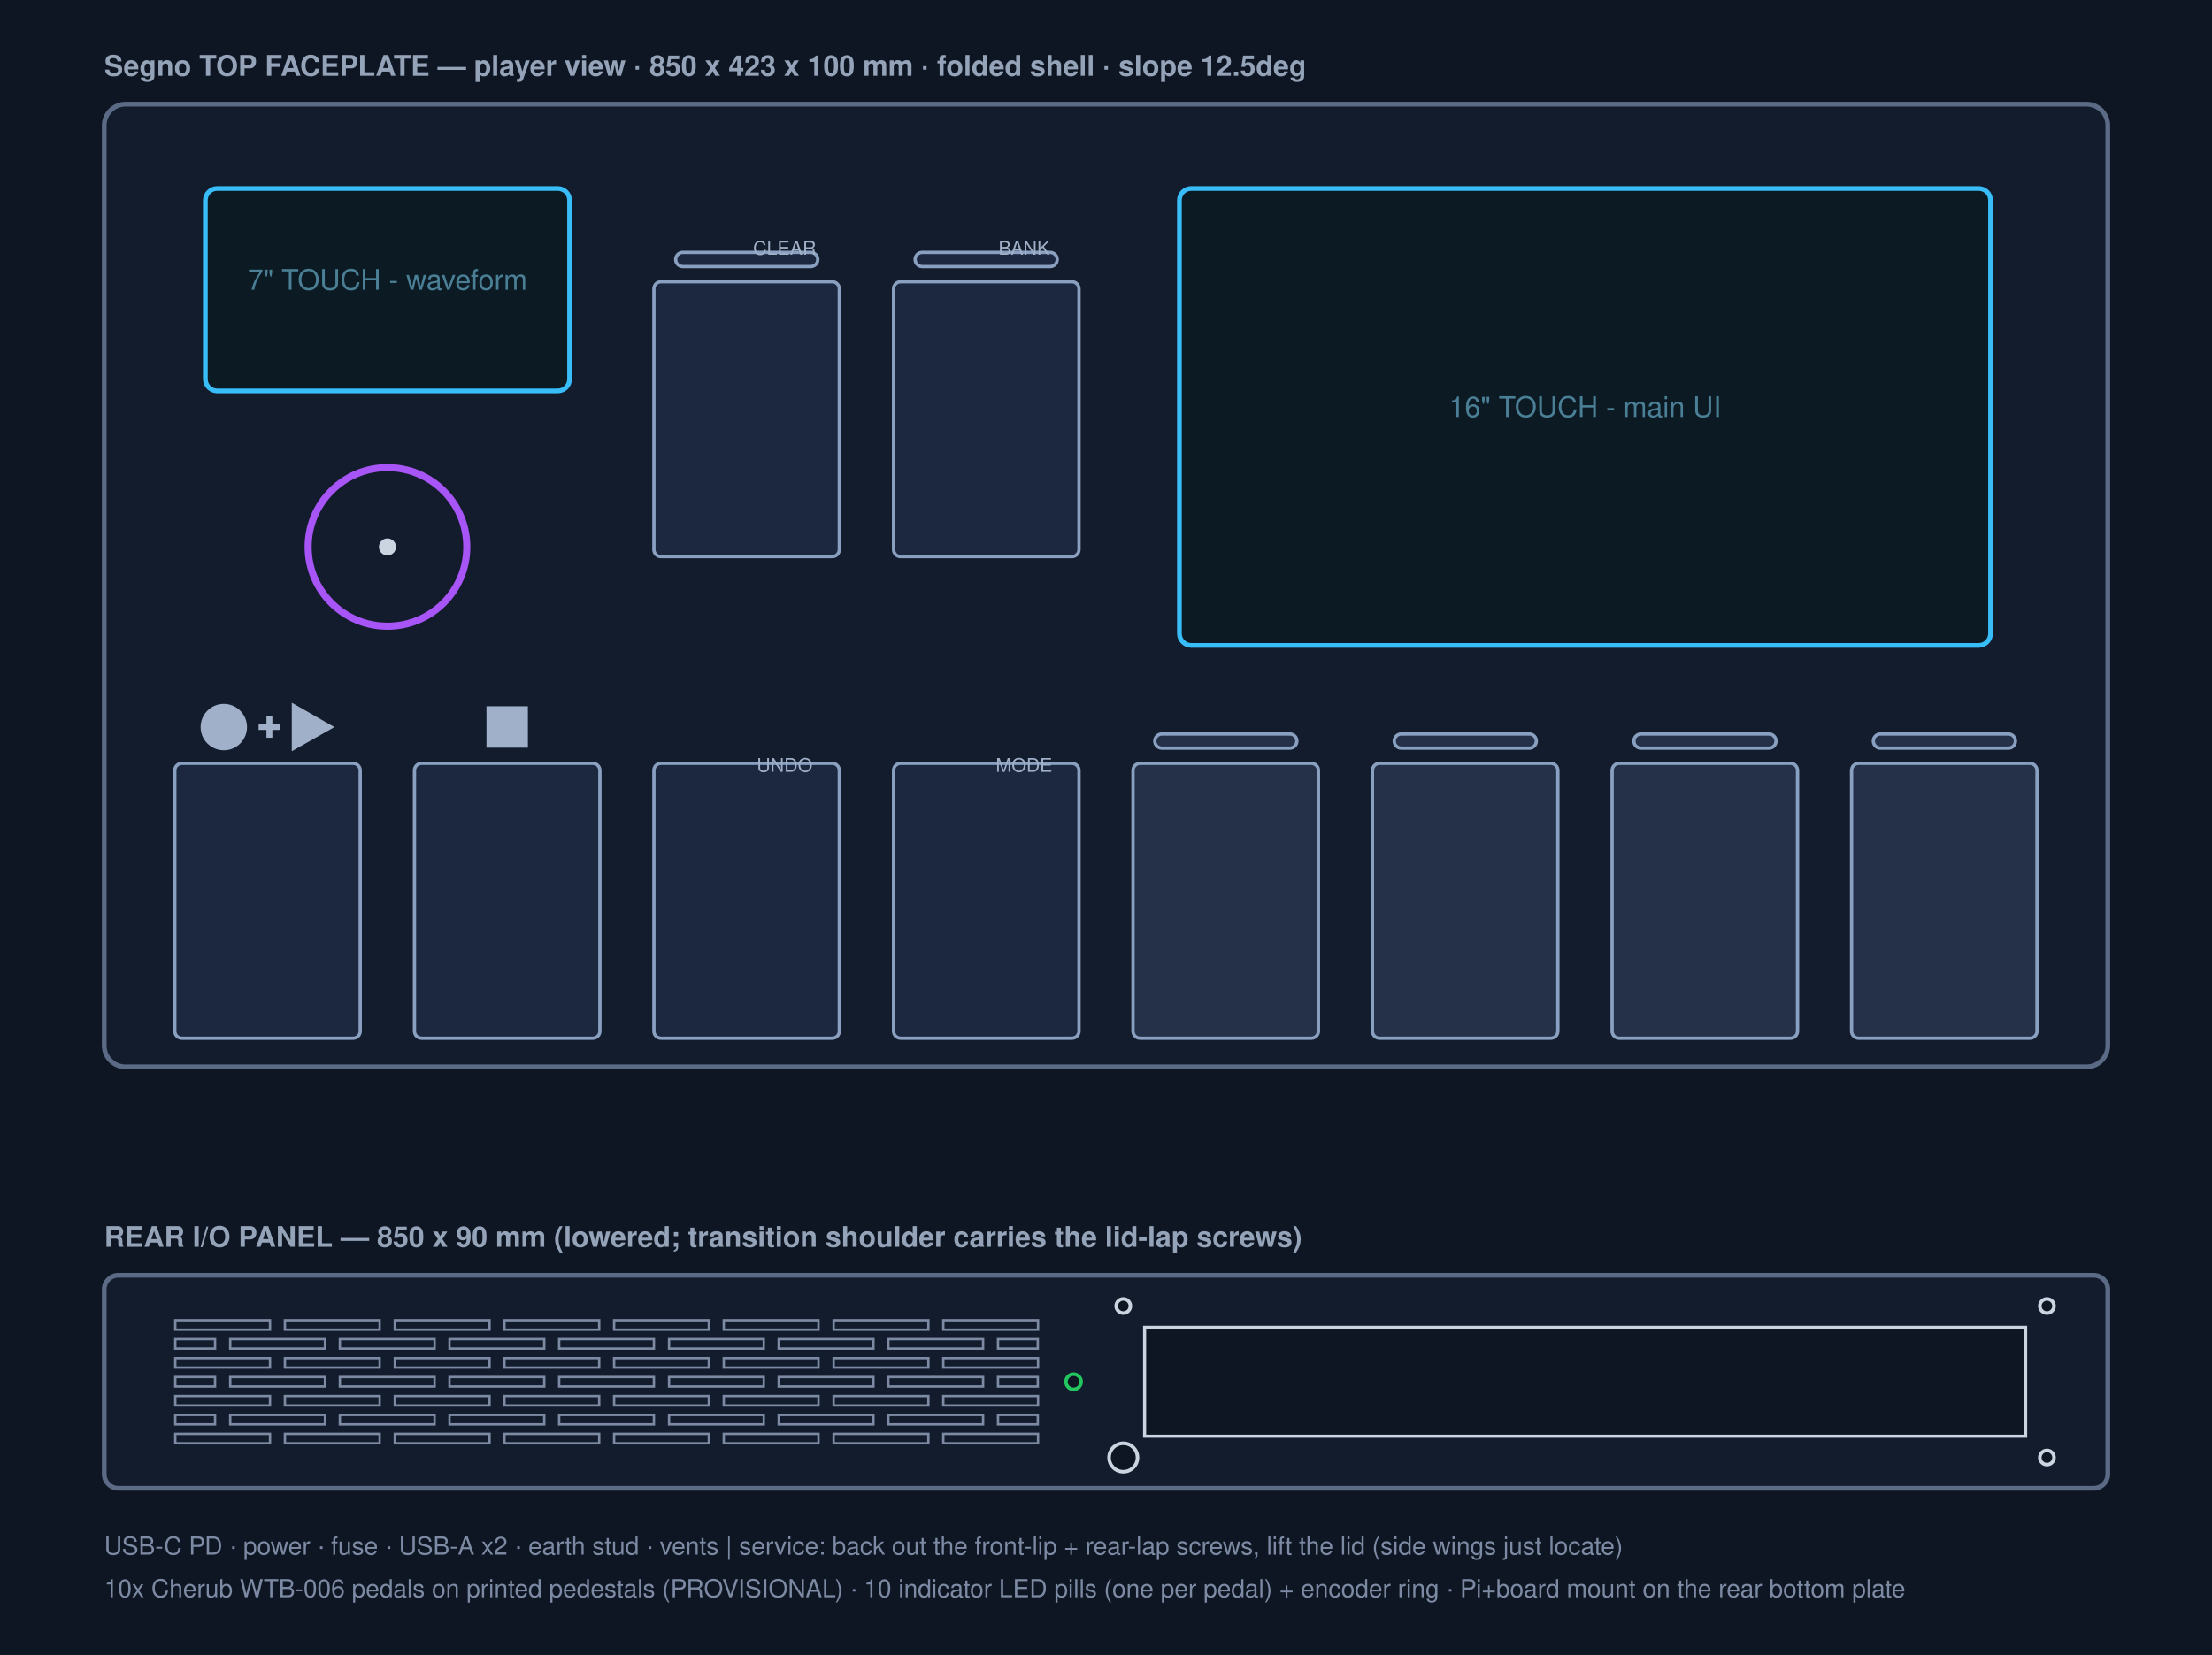
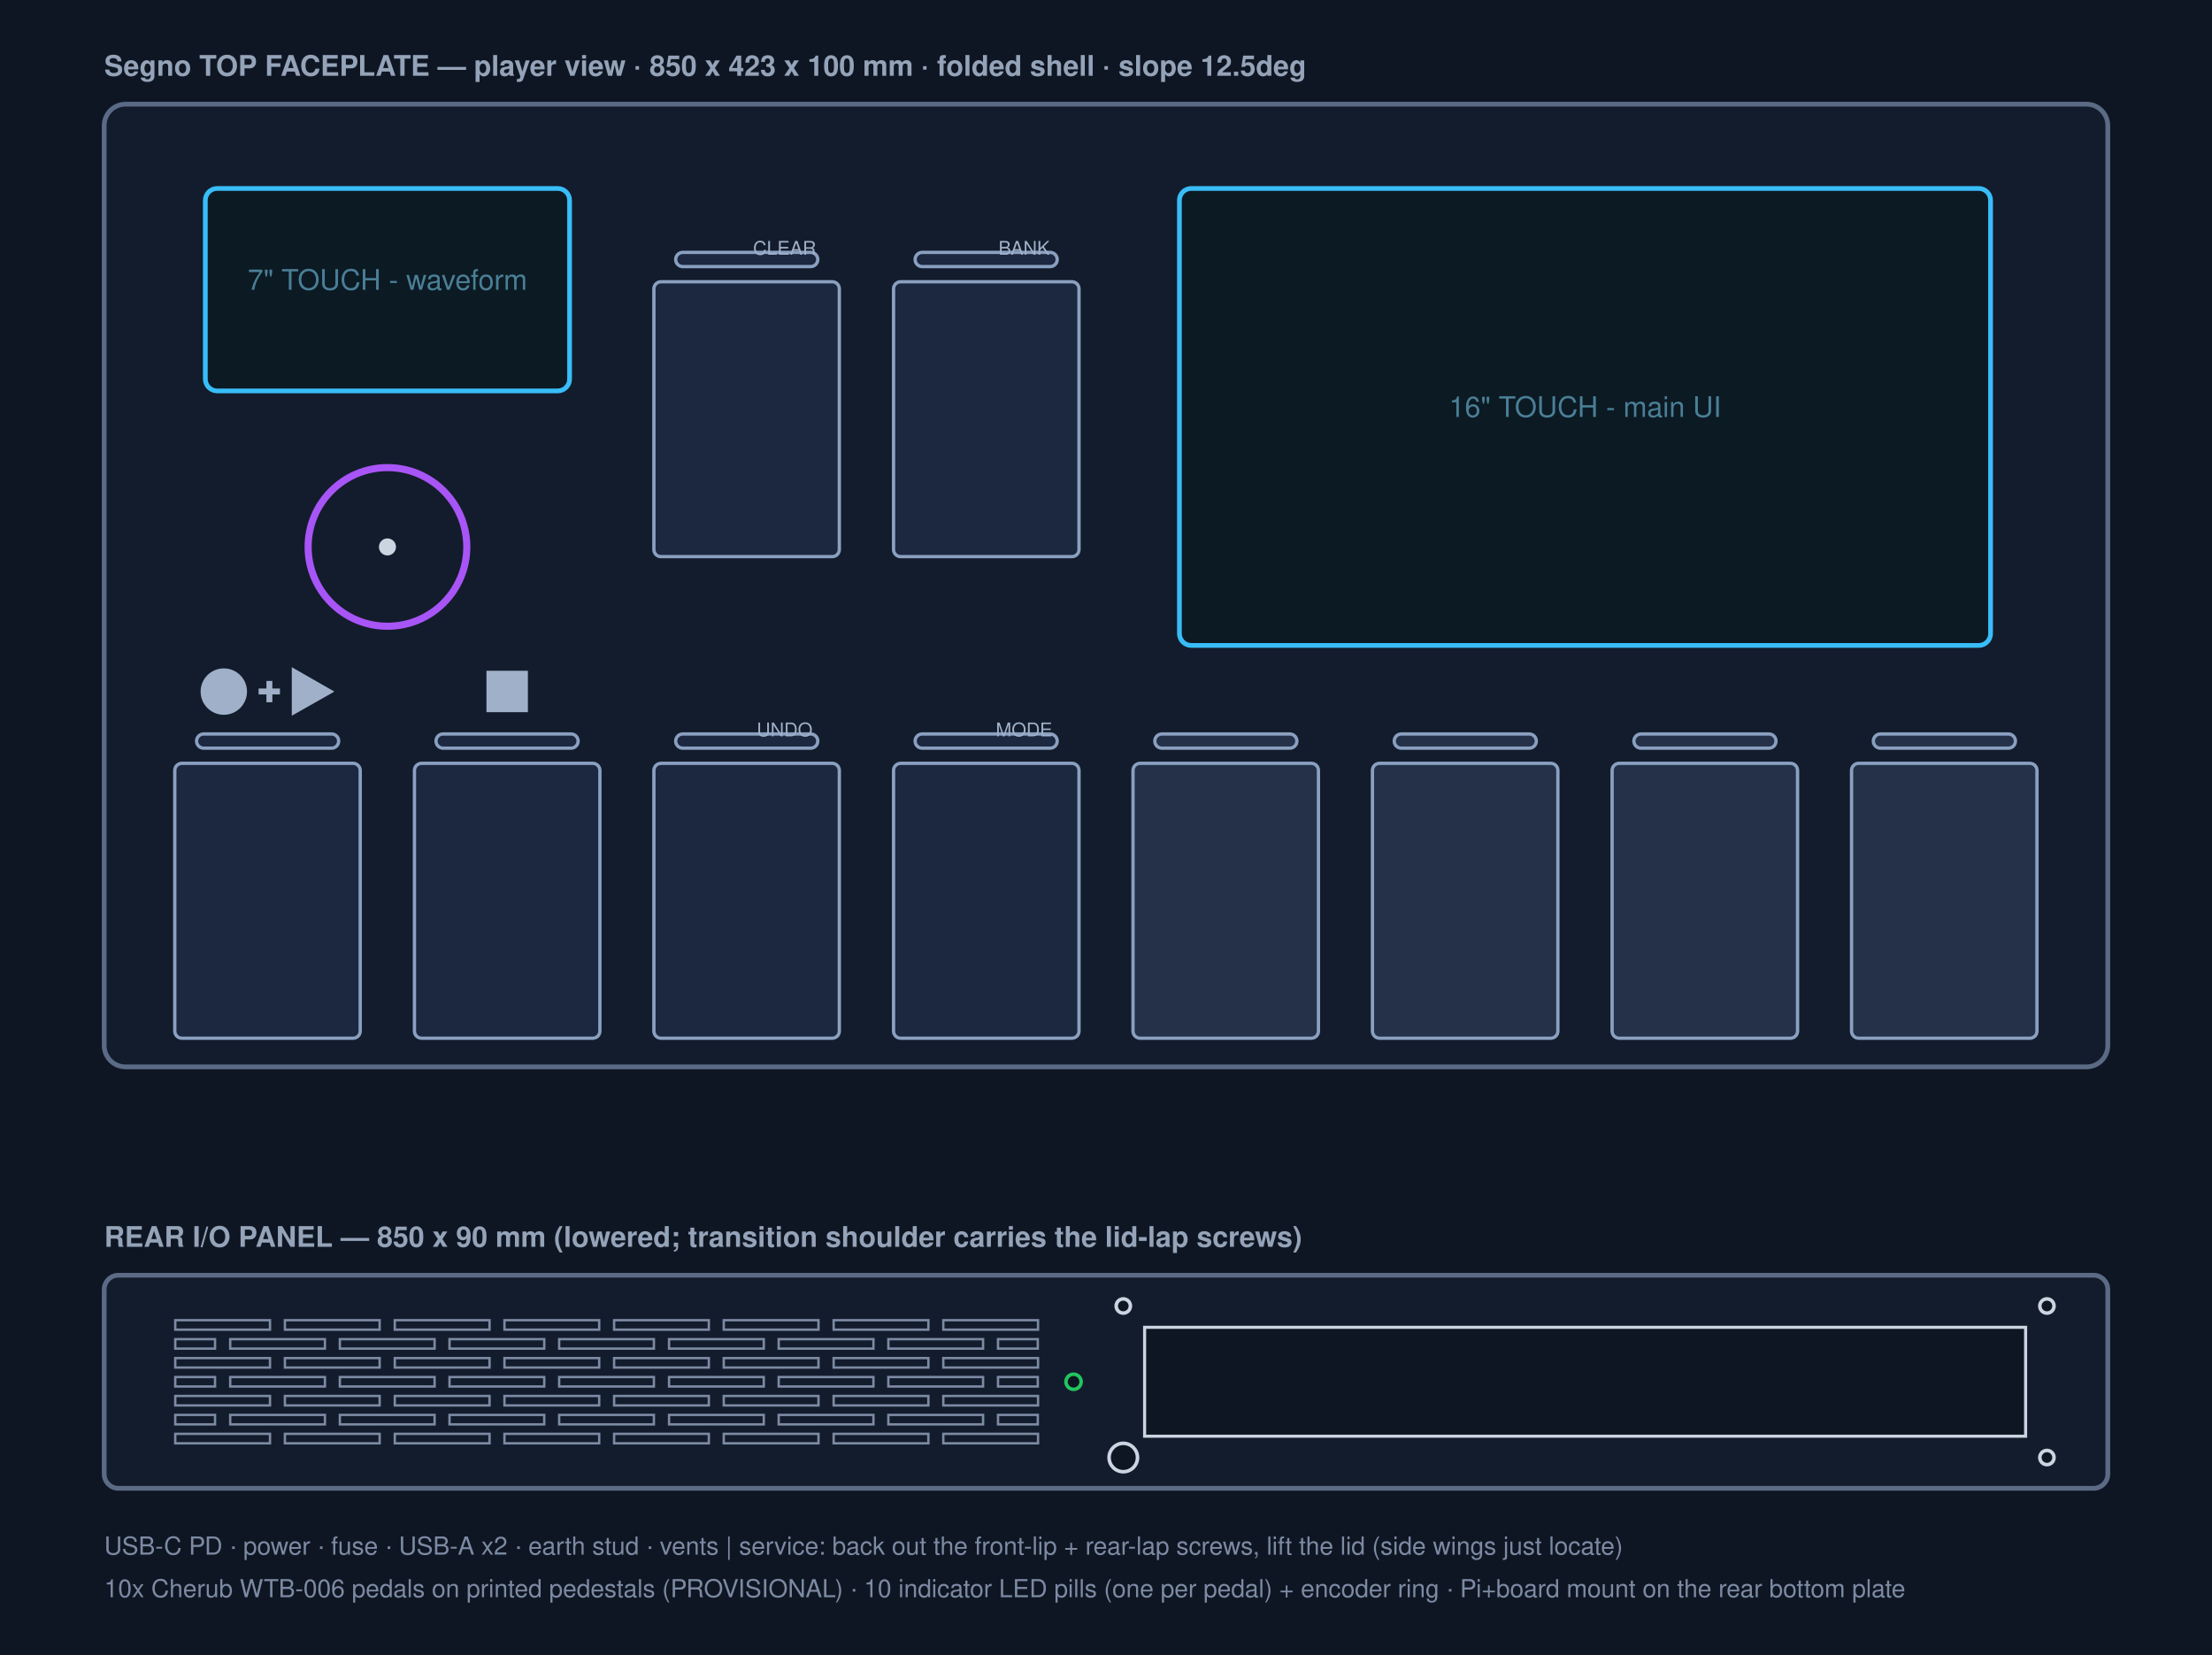
<svg xmlns="http://www.w3.org/2000/svg" viewBox="0 0 934 699" font-family="Helvetica,Arial,sans-serif">
  <rect width="934" height="699" fill="#0f1623" />
  <text x="44" y="32" fill="#94a3b8" font-size="12" font-weight="600">Segno TOP FACEPLATE — player view · 850 x 423 x 100 mm · folded shell · slope 12.5deg</text>
  <rect x="44" y="44" width="846.0" height="406.6" rx="9" fill="#131c2c" stroke="#5b6b86" stroke-width="2" />
  <rect x="73.8" y="322.4" width="78.3" height="116.1" rx="3" fill="#1c2740" stroke="#8aa0c0" stroke-width="1.4" />
  <rect x="175.0" y="322.4" width="78.3" height="116.1" rx="3" fill="#1c2740" stroke="#8aa0c0" stroke-width="1.4" />
  <rect x="276.1" y="322.4" width="78.3" height="116.1" rx="3" fill="#1c2740" stroke="#8aa0c0" stroke-width="1.4" />
  <rect x="377.3" y="322.4" width="78.3" height="116.1" rx="3" fill="#1c2740" stroke="#8aa0c0" stroke-width="1.4" />
  <rect x="478.4" y="322.4" width="78.3" height="116.1" rx="3" fill="#243149" stroke="#8aa0c0" stroke-width="1.4" />
  <rect x="579.5" y="322.4" width="78.3" height="116.1" rx="3" fill="#243149" stroke="#8aa0c0" stroke-width="1.4" />
  <rect x="680.7" y="322.4" width="78.3" height="116.1" rx="3" fill="#243149" stroke="#8aa0c0" stroke-width="1.4" />
  <rect x="781.8" y="322.4" width="78.3" height="116.1" rx="3" fill="#243149" stroke="#8aa0c0" stroke-width="1.4" />
  <rect x="276.1" y="119.0" width="78.3" height="116.1" rx="3" fill="#1c2740" stroke="#8aa0c0" stroke-width="1.4" />
  <rect x="377.3" y="119.0" width="78.3" height="116.1" rx="3" fill="#1c2740" stroke="#8aa0c0" stroke-width="1.4" />
+   <rect x="83.0" y="310.0" width="60.0" height="6.0" rx="3" fill="#1c2740" stroke="#8aa0c0" stroke-width="1.4" />
+   <rect x="184.1" y="310.0" width="60.0" height="6.0" rx="3" fill="#1c2740" stroke="#8aa0c0" stroke-width="1.4" />
+   <rect x="285.3" y="310.0" width="60.0" height="6.0" rx="3" fill="#1c2740" stroke="#8aa0c0" stroke-width="1.4" />
+   <rect x="386.4" y="310.0" width="60.0" height="6.0" rx="3" fill="#1c2740" stroke="#8aa0c0" stroke-width="1.4" />
  <rect x="487.6" y="310.0" width="60.0" height="6.0" rx="3" fill="#243149" stroke="#8aa0c0" stroke-width="1.4" />
  <rect x="588.7" y="310.0" width="60.0" height="6.0" rx="3" fill="#243149" stroke="#8aa0c0" stroke-width="1.4" />
  <rect x="689.9" y="310.0" width="60.0" height="6.0" rx="3" fill="#243149" stroke="#8aa0c0" stroke-width="1.4" />
  <rect x="791.0" y="310.0" width="60.0" height="6.0" rx="3" fill="#243149" stroke="#8aa0c0" stroke-width="1.4" />
  <rect x="285.3" y="106.6" width="60.0" height="6.0" rx="3" fill="#1c2740" stroke="#8aa0c0" stroke-width="1.4" />
  <rect x="386.4" y="106.6" width="60.0" height="6.0" rx="3" fill="#1c2740" stroke="#8aa0c0" stroke-width="1.4" />
  <rect x="86.7" y="79.6" width="153.8" height="85.5" rx="5" fill="#0c1a24" stroke="#38bdf8" stroke-width="2" />
  <text x="163.6" y="122.4" fill="#4a7f96" font-size="12" text-anchor="middle">7" TOUCH - waveform</text>
  <rect x="498.0" y="79.6" width="342.5" height="193.0" rx="5" fill="#0c1a24" stroke="#38bdf8" stroke-width="2" />
  <text x="669.3" y="176.1" fill="#4a7f96" font-size="12" text-anchor="middle">16" TOUCH - main UI</text>
  <circle cx="163.6" cy="231.0" r="33.5" fill="none" stroke="#a855f7" stroke-width="3" />
  <circle cx="163.6" cy="231.0" r="3.6" fill="#cbd5e1" />
-   <circle cx="94.5" cy="307.1" r="9.8" fill="#9fb0c8" />
-   <polygon points="112.5,311.6 115.0,311.6 115.0,308.3 118.2,308.3 118.2,305.8 115.0,305.8 115.0,302.6 112.5,302.6 112.5,305.8 109.2,305.8 109.2,308.3 112.5,308.3" fill="#9fb0c8" />
-   <polygon points="123.2,317.3 123.2,296.8 141.2,307.1" fill="#9fb0c8" />
-   <polygon points="205.4,315.8 222.9,315.8 222.9,298.3 205.4,298.3" fill="#9fb0c8" />
-   <text x="331.3" y="326.0" fill="#9fb0c8" font-size="8" text-anchor="middle">UNDO</text>
-   <text x="432.4" y="326.0" fill="#9fb0c8" font-size="8" text-anchor="middle">MODE</text>
+   <circle cx="94.5" cy="292.1" r="9.8" fill="#9fb0c8" />
+   <polygon points="112.5,296.6 115.0,296.6 115.0,293.3 118.2,293.3 118.2,290.8 115.0,290.8 115.0,287.6 112.5,287.6 112.5,290.8 109.2,290.8 109.2,293.3 112.5,293.3" fill="#9fb0c8" />
+   <polygon points="123.2,302.3 123.2,281.8 141.2,292.1" fill="#9fb0c8" />
+   <polygon points="205.4,300.8 222.9,300.8 222.9,283.3 205.4,283.3" fill="#9fb0c8" />
+   <text x="331.3" y="311.0" fill="#9fb0c8" font-size="8" text-anchor="middle">UNDO</text>
+   <text x="432.4" y="311.0" fill="#9fb0c8" font-size="8" text-anchor="middle">MODE</text>
  <text x="331.3" y="107.6" fill="#9fb0c8" font-size="8" text-anchor="middle">CLEAR</text>
  <text x="432.4" y="107.6" fill="#9fb0c8" font-size="8" text-anchor="middle">BANK</text>
  <text x="44" y="526.6" fill="#94a3b8" font-size="12" font-weight="600">REAR I/O PANEL — 850 x 90 mm (lowered; transition shoulder carries the lid-lap screws)</text>
  <rect x="44" y="538.6" width="846.0" height="90.0" rx="6" fill="#131c2c" stroke="#5b6b86" stroke-width="2" />
  <rect x="483.3" y="560.6" width="372.0" height="46.0" fill="#0f1623" stroke="#cbd5e1" stroke-width="1.3" />
  <circle cx="474.3" cy="615.6" r="3.0" fill="#0f1623" stroke="#cbd5e1" stroke-width="1.5" />
  <circle cx="474.3" cy="615.6" r="6.0" fill="#0f1623" stroke="#cbd5e1" stroke-width="1.5" />
  <circle cx="474.3" cy="551.6" r="3.0" fill="#0f1623" stroke="#cbd5e1" stroke-width="1.5" />
  <circle cx="864.3" cy="615.6" r="3.0" fill="#0f1623" stroke="#cbd5e1" stroke-width="1.5" />
  <circle cx="864.3" cy="551.6" r="3.0" fill="#0f1623" stroke="#cbd5e1" stroke-width="1.5" />
  <circle cx="453.3" cy="583.6" r="3.2" fill="#0f1623" stroke="#22c55e" stroke-width="1.5" />
  <rect x="74.0" y="605.6" width="40.0" height="4.0" fill="none" stroke="#7c8aa3" stroke-width="1" />
  <rect x="120.3" y="605.6" width="40.0" height="4.0" fill="none" stroke="#7c8aa3" stroke-width="1" />
  <rect x="166.7" y="605.6" width="40.0" height="4.0" fill="none" stroke="#7c8aa3" stroke-width="1" />
  <rect x="213.0" y="605.6" width="40.0" height="4.0" fill="none" stroke="#7c8aa3" stroke-width="1" />
  <rect x="259.3" y="605.6" width="40.0" height="4.0" fill="none" stroke="#7c8aa3" stroke-width="1" />
  <rect x="305.6" y="605.6" width="40.0" height="4.0" fill="none" stroke="#7c8aa3" stroke-width="1" />
  <rect x="352.0" y="605.6" width="40.0" height="4.0" fill="none" stroke="#7c8aa3" stroke-width="1" />
  <rect x="398.3" y="605.6" width="40.0" height="4.0" fill="none" stroke="#7c8aa3" stroke-width="1" />
  <rect x="74.0" y="597.6" width="16.8" height="4.0" fill="none" stroke="#7c8aa3" stroke-width="1" />
  <rect x="97.2" y="597.6" width="40.0" height="4.0" fill="none" stroke="#7c8aa3" stroke-width="1" />
  <rect x="143.5" y="597.6" width="40.0" height="4.0" fill="none" stroke="#7c8aa3" stroke-width="1" />
  <rect x="189.8" y="597.6" width="40.0" height="4.0" fill="none" stroke="#7c8aa3" stroke-width="1" />
  <rect x="236.1" y="597.6" width="40.0" height="4.0" fill="none" stroke="#7c8aa3" stroke-width="1" />
  <rect x="282.5" y="597.6" width="40.0" height="4.0" fill="none" stroke="#7c8aa3" stroke-width="1" />
  <rect x="328.8" y="597.6" width="40.0" height="4.0" fill="none" stroke="#7c8aa3" stroke-width="1" />
  <rect x="375.1" y="597.6" width="40.0" height="4.0" fill="none" stroke="#7c8aa3" stroke-width="1" />
  <rect x="421.4" y="597.6" width="16.8" height="4.0" fill="none" stroke="#7c8aa3" stroke-width="1" />
  <rect x="74.0" y="589.6" width="40.0" height="4.0" fill="none" stroke="#7c8aa3" stroke-width="1" />
  <rect x="120.3" y="589.6" width="40.0" height="4.0" fill="none" stroke="#7c8aa3" stroke-width="1" />
  <rect x="166.7" y="589.6" width="40.0" height="4.0" fill="none" stroke="#7c8aa3" stroke-width="1" />
  <rect x="213.0" y="589.6" width="40.0" height="4.0" fill="none" stroke="#7c8aa3" stroke-width="1" />
  <rect x="259.3" y="589.6" width="40.0" height="4.0" fill="none" stroke="#7c8aa3" stroke-width="1" />
  <rect x="305.6" y="589.6" width="40.0" height="4.0" fill="none" stroke="#7c8aa3" stroke-width="1" />
  <rect x="352.0" y="589.6" width="40.0" height="4.0" fill="none" stroke="#7c8aa3" stroke-width="1" />
  <rect x="398.3" y="589.6" width="40.0" height="4.0" fill="none" stroke="#7c8aa3" stroke-width="1" />
  <rect x="74.0" y="581.6" width="16.8" height="4.0" fill="none" stroke="#7c8aa3" stroke-width="1" />
  <rect x="97.2" y="581.6" width="40.0" height="4.0" fill="none" stroke="#7c8aa3" stroke-width="1" />
  <rect x="143.5" y="581.6" width="40.0" height="4.0" fill="none" stroke="#7c8aa3" stroke-width="1" />
  <rect x="189.8" y="581.6" width="40.0" height="4.0" fill="none" stroke="#7c8aa3" stroke-width="1" />
  <rect x="236.1" y="581.6" width="40.0" height="4.0" fill="none" stroke="#7c8aa3" stroke-width="1" />
  <rect x="282.5" y="581.6" width="40.0" height="4.0" fill="none" stroke="#7c8aa3" stroke-width="1" />
  <rect x="328.8" y="581.6" width="40.0" height="4.0" fill="none" stroke="#7c8aa3" stroke-width="1" />
  <rect x="375.1" y="581.6" width="40.0" height="4.0" fill="none" stroke="#7c8aa3" stroke-width="1" />
  <rect x="421.4" y="581.6" width="16.8" height="4.0" fill="none" stroke="#7c8aa3" stroke-width="1" />
  <rect x="74.0" y="573.6" width="40.0" height="4.0" fill="none" stroke="#7c8aa3" stroke-width="1" />
  <rect x="120.3" y="573.6" width="40.0" height="4.0" fill="none" stroke="#7c8aa3" stroke-width="1" />
  <rect x="166.7" y="573.6" width="40.0" height="4.0" fill="none" stroke="#7c8aa3" stroke-width="1" />
  <rect x="213.0" y="573.6" width="40.0" height="4.0" fill="none" stroke="#7c8aa3" stroke-width="1" />
  <rect x="259.3" y="573.6" width="40.0" height="4.0" fill="none" stroke="#7c8aa3" stroke-width="1" />
  <rect x="305.6" y="573.6" width="40.0" height="4.0" fill="none" stroke="#7c8aa3" stroke-width="1" />
  <rect x="352.0" y="573.6" width="40.0" height="4.0" fill="none" stroke="#7c8aa3" stroke-width="1" />
  <rect x="398.3" y="573.6" width="40.0" height="4.0" fill="none" stroke="#7c8aa3" stroke-width="1" />
  <rect x="74.0" y="565.6" width="16.8" height="4.0" fill="none" stroke="#7c8aa3" stroke-width="1" />
  <rect x="97.2" y="565.6" width="40.0" height="4.0" fill="none" stroke="#7c8aa3" stroke-width="1" />
  <rect x="143.5" y="565.6" width="40.0" height="4.0" fill="none" stroke="#7c8aa3" stroke-width="1" />
  <rect x="189.8" y="565.6" width="40.0" height="4.0" fill="none" stroke="#7c8aa3" stroke-width="1" />
  <rect x="236.1" y="565.6" width="40.0" height="4.0" fill="none" stroke="#7c8aa3" stroke-width="1" />
  <rect x="282.5" y="565.6" width="40.0" height="4.0" fill="none" stroke="#7c8aa3" stroke-width="1" />
  <rect x="328.8" y="565.6" width="40.0" height="4.0" fill="none" stroke="#7c8aa3" stroke-width="1" />
  <rect x="375.1" y="565.6" width="40.0" height="4.0" fill="none" stroke="#7c8aa3" stroke-width="1" />
  <rect x="421.4" y="565.6" width="16.8" height="4.0" fill="none" stroke="#7c8aa3" stroke-width="1" />
  <rect x="74.0" y="557.6" width="40.0" height="4.0" fill="none" stroke="#7c8aa3" stroke-width="1" />
  <rect x="120.3" y="557.6" width="40.0" height="4.0" fill="none" stroke="#7c8aa3" stroke-width="1" />
  <rect x="166.7" y="557.6" width="40.0" height="4.0" fill="none" stroke="#7c8aa3" stroke-width="1" />
  <rect x="213.0" y="557.6" width="40.0" height="4.0" fill="none" stroke="#7c8aa3" stroke-width="1" />
  <rect x="259.3" y="557.6" width="40.0" height="4.0" fill="none" stroke="#7c8aa3" stroke-width="1" />
  <rect x="305.6" y="557.6" width="40.0" height="4.0" fill="none" stroke="#7c8aa3" stroke-width="1" />
  <rect x="352.0" y="557.6" width="40.0" height="4.0" fill="none" stroke="#7c8aa3" stroke-width="1" />
  <rect x="398.3" y="557.6" width="40.0" height="4.0" fill="none" stroke="#7c8aa3" stroke-width="1" />
  <text x="44" y="656.6" fill="#7c8aa3" font-size="10.5">USB-C PD · power · fuse · USB-A x2 · earth stud · vents   |   service: back out the front-lip + rear-lap screws, lift the lid (side wings just locate)</text>
  <text x="44" y="674.6" fill="#7c8aa3" font-size="10.5">10x Cherub WTB-006 pedals on printed pedestals (PROVISIONAL) · 10 indicator LED pills (one per pedal) + encoder ring · Pi+board mount on the rear bottom plate</text>
</svg>
